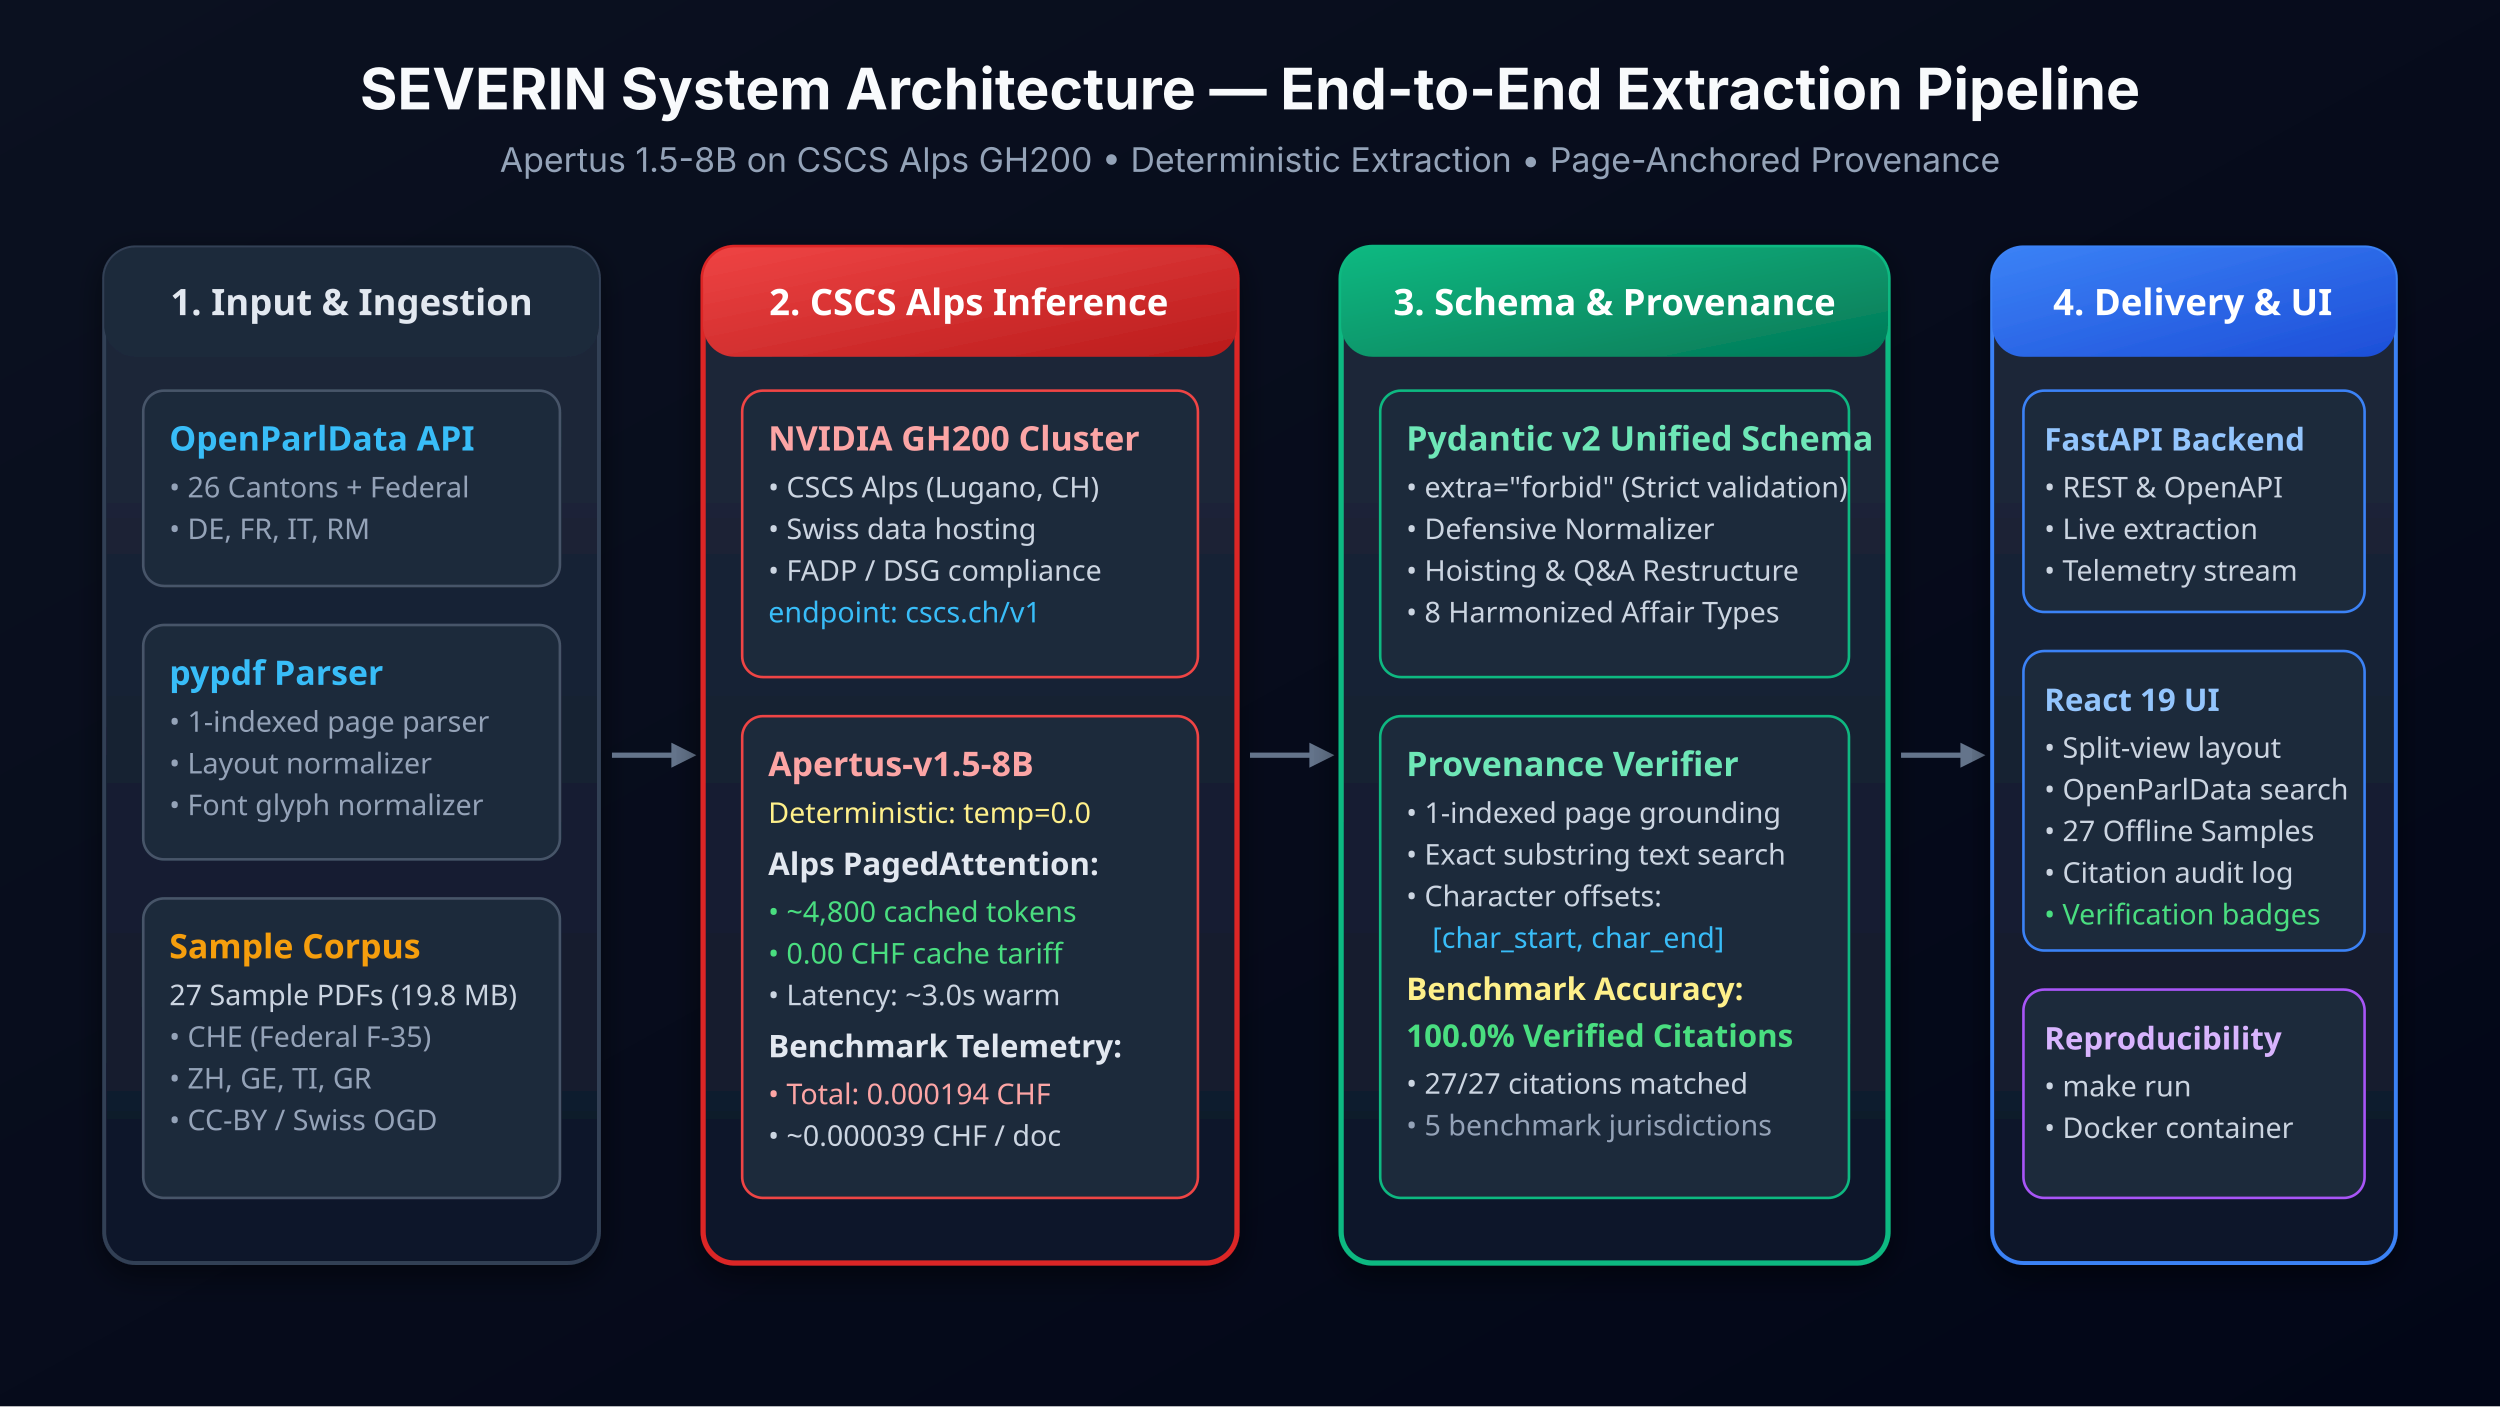
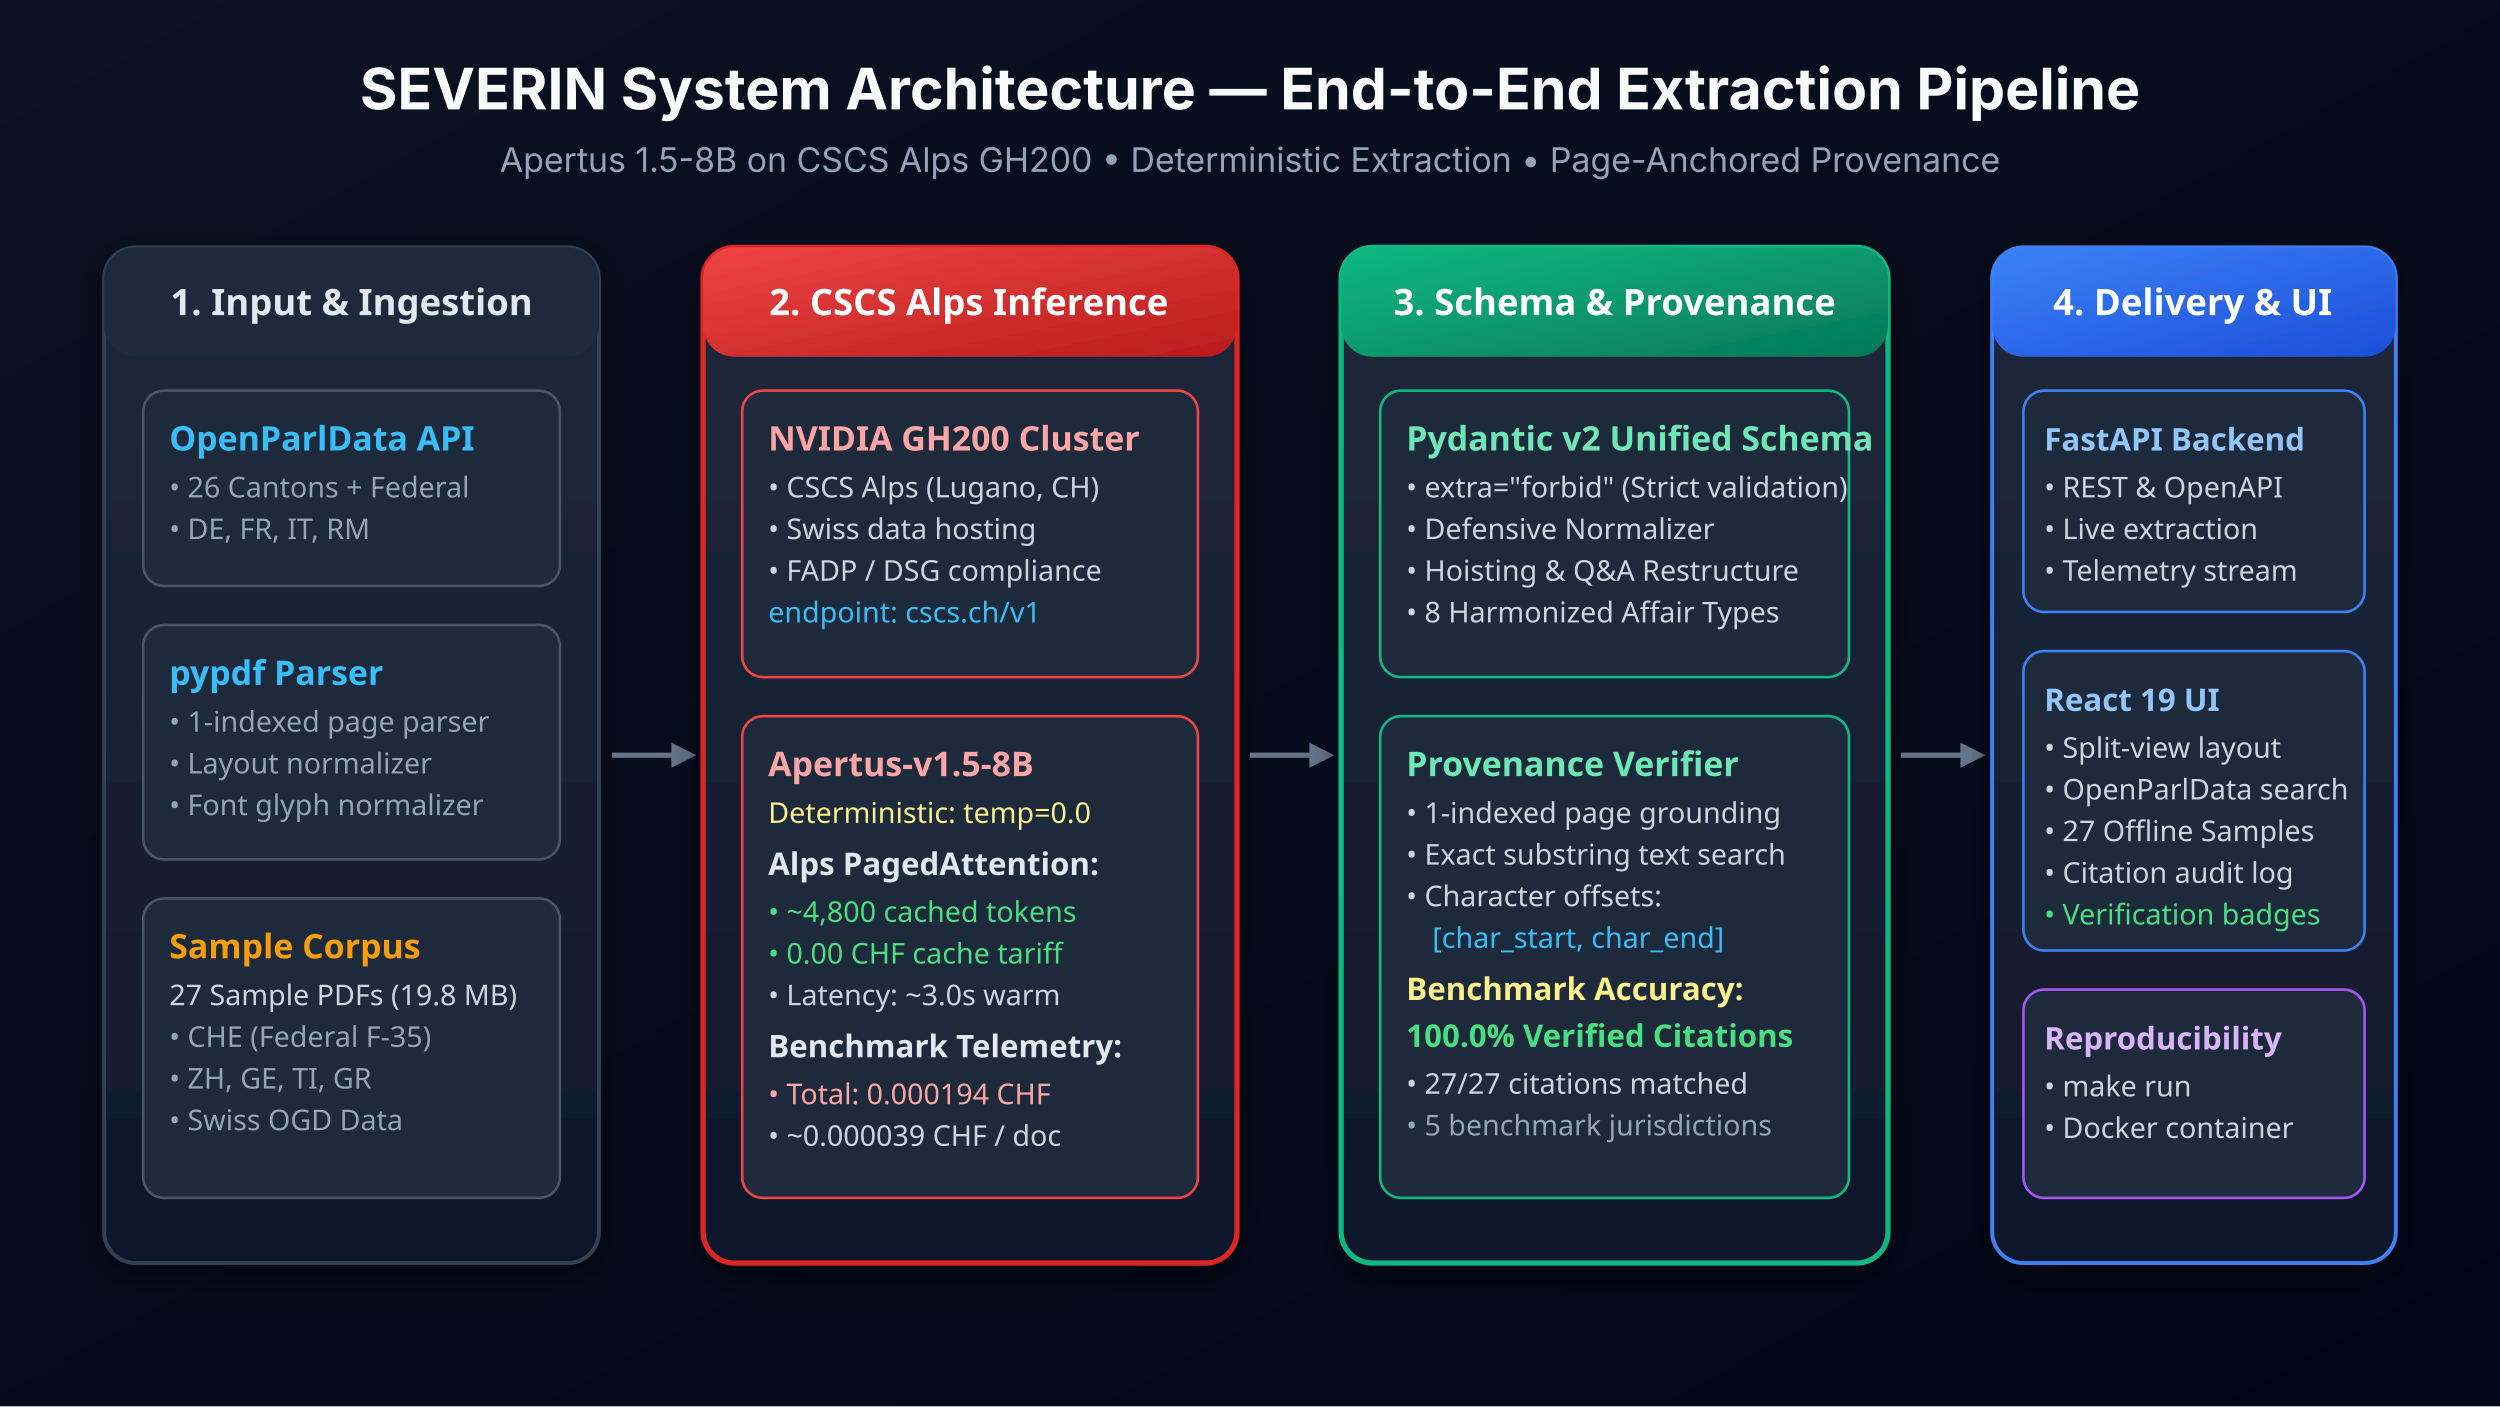
<svg xmlns="http://www.w3.org/2000/svg" viewBox="0 0 960 540" width="100%" height="100%">
  <defs>
    <linearGradient id="bgGrad" x1="0%" y1="0%" x2="100%" y2="100%">
      <stop offset="0%" stop-color="#0b1120" />
      <stop offset="100%" stop-color="#020617" />
    </linearGradient>
    <linearGradient id="cardGrad" x1="0%" y1="0%" x2="0%" y2="100%">
      <stop offset="0%" stop-color="#1e293b" />
      <stop offset="100%" stop-color="#0f172a" />
    </linearGradient>
    <linearGradient id="redGrad" x1="0%" y1="0%" x2="100%" y2="100%">
      <stop offset="0%" stop-color="#ef4444" />
      <stop offset="100%" stop-color="#b91c1c" />
    </linearGradient>
    <linearGradient id="blueGrad" x1="0%" y1="0%" x2="100%" y2="100%">
      <stop offset="0%" stop-color="#3b82f6" />
      <stop offset="100%" stop-color="#1d4ed8" />
    </linearGradient>
    <linearGradient id="greenGrad" x1="0%" y1="0%" x2="100%" y2="100%">
      <stop offset="0%" stop-color="#10b981" />
      <stop offset="100%" stop-color="#047857" />
    </linearGradient>
    <linearGradient id="purpleGrad" x1="0%" y1="0%" x2="100%" y2="100%">
      <stop offset="0%" stop-color="#8b5cf6" />
      <stop offset="100%" stop-color="#6d28d9" />
    </linearGradient>
    <filter id="shadow" x="-5%" y="-5%" width="110%" height="110%">
      <feDropShadow dx="0" dy="4" stdDeviation="6" flood-color="#000000" flood-opacity="0.5" />
    </filter>
    <marker id="arrow" viewBox="0 0 10 10" refX="6" refY="5" markerWidth="6" markerHeight="6" orient="auto-start-reverse">
      <path d="M 0 1 L 8 5 L 0 9 z" fill="#64748b" />
    </marker>
  </defs>
  <rect width="960" height="540" fill="url(#bgGrad)" />
  <text x="480" y="42" font-family="system-ui, -apple-system, sans-serif" font-size="22" font-weight="700" fill="#f8fafc" text-anchor="middle">SEVERIN System Architecture — End-to-End Extraction Pipeline</text>
  <text x="480" y="66" font-family="system-ui, -apple-system, sans-serif" font-size="13" font-weight="400" fill="#94a3b8" text-anchor="middle">Apertus 1.5-8B on CSCS Alps GH200 • Deterministic Extraction • Page-Anchored Provenance</text>
  <g transform="translate(40, 95)" filter="url(#shadow)">
    <rect width="190" height="390" rx="12" fill="url(#cardGrad)" stroke="#334155" stroke-width="1.5" />
    <rect x="0" y="0" width="190" height="42" rx="12" fill="#1e293b" />
    <text x="95" y="26" font-family="system-ui, sans-serif" font-size="14" font-weight="600" fill="#e2e8f0" text-anchor="middle">1. Input &amp; Ingestion</text>
    <rect x="15" y="55" width="160" height="75" rx="8" fill="#1e293b" stroke="#475569" stroke-width="1" />
    <text x="25" y="78" font-family="system-ui, sans-serif" font-size="13" font-weight="600" fill="#38bdf8">OpenParlData API</text>
    <text x="25" y="96" font-family="system-ui, sans-serif" font-size="11" fill="#94a3b8">• 26 Cantons + Federal</text>
    <text x="25" y="112" font-family="system-ui, sans-serif" font-size="11" fill="#94a3b8">• DE, FR, IT, RM</text>
    <rect x="15" y="145" width="160" height="90" rx="8" fill="#1e293b" stroke="#475569" stroke-width="1" />
    <text x="25" y="168" font-family="system-ui, sans-serif" font-size="13" font-weight="600" fill="#38bdf8">pypdf Parser</text>
    <text x="25" y="186" font-family="system-ui, sans-serif" font-size="11" fill="#94a3b8">• 1-indexed page parser</text>
    <text x="25" y="202" font-family="system-ui, sans-serif" font-size="11" fill="#94a3b8">• Layout normalizer</text>
    <text x="25" y="218" font-family="system-ui, sans-serif" font-size="11" fill="#94a3b8">• Font glyph normalizer</text>
    <rect x="15" y="250" width="160" height="115" rx="8" fill="#1e293b" stroke="#475569" stroke-width="1" />
    <text x="25" y="273" font-family="system-ui, sans-serif" font-size="13" font-weight="600" fill="#f59e0b">Sample Corpus</text>
    <text x="25" y="291" font-family="system-ui, sans-serif" font-size="11" fill="#cbd5e1">27 Sample PDFs (19.8 MB)</text>
    <text x="25" y="307" font-family="system-ui, sans-serif" font-size="11" fill="#94a3b8">• CHE (Federal F-35)</text>
    <text x="25" y="323" font-family="system-ui, sans-serif" font-size="11" fill="#94a3b8">• ZH, GE, TI, GR</text>
-     <text x="25" y="339" font-family="system-ui, sans-serif" font-size="11" fill="#94a3b8">• CC-BY / Swiss OGD</text>
+     <text x="25" y="339" font-family="system-ui, sans-serif" font-size="11" fill="#94a3b8">• Swiss OGD Data</text>
  </g>
  <path d="M 235 290 L 265 290" stroke="#64748b" stroke-width="2" marker-end="url(#arrow)" />
  <g transform="translate(270, 95)" filter="url(#shadow)">
    <rect width="205" height="390" rx="12" fill="url(#cardGrad)" stroke="#dc2626" stroke-width="2" />
    <rect x="0" y="0" width="205" height="42" rx="12" fill="url(#redGrad)" />
    <text x="102" y="26" font-family="system-ui, sans-serif" font-size="14" font-weight="700" fill="#ffffff" text-anchor="middle">2. CSCS Alps Inference</text>
    <rect x="15" y="55" width="175" height="110" rx="8" fill="#1e293b" stroke="#ef4444" stroke-width="1" />
    <text x="25" y="78" font-family="system-ui, sans-serif" font-size="13" font-weight="700" fill="#fca5a5">NVIDIA GH200 Cluster</text>
    <text x="25" y="96" font-family="system-ui, sans-serif" font-size="11" fill="#cbd5e1">• CSCS Alps (Lugano, CH)</text>
    <text x="25" y="112" font-family="system-ui, sans-serif" font-size="11" fill="#cbd5e1">• Swiss data hosting</text>
    <text x="25" y="128" font-family="system-ui, sans-serif" font-size="11" fill="#cbd5e1">• FADP / DSG compliance</text>
    <text x="25" y="144" font-family="system-ui, sans-serif" font-size="11" fill="#38bdf8">endpoint: cscs.ch/v1</text>
    <rect x="15" y="180" width="175" height="185" rx="8" fill="#1e293b" stroke="#ef4444" stroke-width="1" />
    <text x="25" y="203" font-family="system-ui, sans-serif" font-size="13" font-weight="700" fill="#fca5a5">Apertus-v1.5-8B</text>
    <text x="25" y="221" font-family="system-ui, sans-serif" font-size="11" fill="#fef08a">Deterministic: temp=0.0</text>
    <text x="25" y="241" font-family="system-ui, sans-serif" font-size="12" font-weight="600" fill="#e2e8f0">Alps PagedAttention:</text>
    <text x="25" y="259" font-family="system-ui, sans-serif" font-size="11" fill="#4ade80">• ~4,800 cached tokens</text>
    <text x="25" y="275" font-family="system-ui, sans-serif" font-size="11" fill="#4ade80">• 0.00 CHF cache tariff</text>
    <text x="25" y="291" font-family="system-ui, sans-serif" font-size="11" fill="#cbd5e1">• Latency: ~3.0s warm</text>
    <text x="25" y="311" font-family="system-ui, sans-serif" font-size="12" font-weight="600" fill="#e2e8f0">Benchmark Telemetry:</text>
    <text x="25" y="329" font-family="system-ui, sans-serif" font-size="11" fill="#fca5a5">• Total: 0.000194 CHF</text>
    <text x="25" y="345" font-family="system-ui, sans-serif" font-size="11" fill="#cbd5e1">• ~0.000039 CHF / doc</text>
  </g>
  <path d="M 480 290 L 510 290" stroke="#64748b" stroke-width="2" marker-end="url(#arrow)" />
  <g transform="translate(515, 95)" filter="url(#shadow)">
    <rect width="210" height="390" rx="12" fill="url(#cardGrad)" stroke="#10b981" stroke-width="2" />
    <rect x="0" y="0" width="210" height="42" rx="12" fill="url(#greenGrad)" />
    <text x="105" y="26" font-family="system-ui, sans-serif" font-size="14" font-weight="700" fill="#ffffff" text-anchor="middle">3. Schema &amp; Provenance</text>
    <rect x="15" y="55" width="180" height="110" rx="8" fill="#1e293b" stroke="#10b981" stroke-width="1" />
    <text x="25" y="78" font-family="system-ui, sans-serif" font-size="13" font-weight="600" fill="#6ee7b7">Pydantic v2 Unified Schema</text>
    <text x="25" y="96" font-family="system-ui, sans-serif" font-size="11" fill="#cbd5e1">• extra="forbid" (Strict validation)</text>
    <text x="25" y="112" font-family="system-ui, sans-serif" font-size="11" fill="#cbd5e1">• Defensive Normalizer</text>
    <text x="25" y="128" font-family="system-ui, sans-serif" font-size="11" fill="#cbd5e1">• Hoisting &amp; Q&amp;A Restructure</text>
    <text x="25" y="144" font-family="system-ui, sans-serif" font-size="11" fill="#cbd5e1">• 8 Harmonized Affair Types</text>
    <rect x="15" y="180" width="180" height="185" rx="8" fill="#1e293b" stroke="#10b981" stroke-width="1" />
    <text x="25" y="203" font-family="system-ui, sans-serif" font-size="13" font-weight="700" fill="#6ee7b7">Provenance Verifier</text>
    <text x="25" y="221" font-family="system-ui, sans-serif" font-size="11" fill="#cbd5e1">• 1-indexed page grounding</text>
    <text x="25" y="237" font-family="system-ui, sans-serif" font-size="11" fill="#cbd5e1">• Exact substring text search</text>
    <text x="25" y="253" font-family="system-ui, sans-serif" font-size="11" fill="#cbd5e1">• Character offsets:</text>
    <text x="35" y="269" font-family="system-ui, sans-serif" font-size="11" fill="#38bdf8">[char_start, char_end]</text>
    <text x="25" y="289" font-family="system-ui, sans-serif" font-size="12" font-weight="600" fill="#fef08a">Benchmark Accuracy:</text>
    <text x="25" y="307" font-family="system-ui, sans-serif" font-size="12" font-weight="700" fill="#4ade80">100.0% Verified Citations</text>
    <text x="25" y="325" font-family="system-ui, sans-serif" font-size="11" fill="#cbd5e1">• 27/27 citations matched</text>
    <text x="25" y="341" font-family="system-ui, sans-serif" font-size="11" fill="#94a3b8">• 5 benchmark jurisdictions</text>
  </g>
  <path d="M 730 290 L 760 290" stroke="#64748b" stroke-width="2" marker-end="url(#arrow)" />
  <g transform="translate(765, 95)" filter="url(#shadow)">
    <rect width="155" height="390" rx="12" fill="url(#cardGrad)" stroke="#3b82f6" stroke-width="1.5" />
    <rect x="0" y="0" width="155" height="42" rx="12" fill="url(#blueGrad)" />
    <text x="77" y="26" font-family="system-ui, sans-serif" font-size="14" font-weight="600" fill="#ffffff" text-anchor="middle">4. Delivery &amp; UI</text>
    <rect x="12" y="55" width="131" height="85" rx="8" fill="#1e293b" stroke="#3b82f6" stroke-width="1" />
    <text x="20" y="78" font-family="system-ui, sans-serif" font-size="12" font-weight="600" fill="#93c5fd">FastAPI Backend</text>
    <text x="20" y="96" font-family="system-ui, sans-serif" font-size="11" fill="#cbd5e1">• REST &amp; OpenAPI</text>
    <text x="20" y="112" font-family="system-ui, sans-serif" font-size="11" fill="#cbd5e1">• Live extraction</text>
    <text x="20" y="128" font-family="system-ui, sans-serif" font-size="11" fill="#cbd5e1">• Telemetry stream</text>
    <rect x="12" y="155" width="131" height="115" rx="8" fill="#1e293b" stroke="#3b82f6" stroke-width="1" />
    <text x="20" y="178" font-family="system-ui, sans-serif" font-size="12" font-weight="600" fill="#93c5fd">React 19 UI</text>
    <text x="20" y="196" font-family="system-ui, sans-serif" font-size="11" fill="#cbd5e1">• Split-view layout</text>
    <text x="20" y="212" font-family="system-ui, sans-serif" font-size="11" fill="#cbd5e1">• OpenParlData search</text>
    <text x="20" y="228" font-family="system-ui, sans-serif" font-size="11" fill="#cbd5e1">• 27 Offline Samples</text>
    <text x="20" y="244" font-family="system-ui, sans-serif" font-size="11" fill="#cbd5e1">• Citation audit log</text>
    <text x="20" y="260" font-family="system-ui, sans-serif" font-size="11" fill="#4ade80">• Verification badges</text>
    <rect x="12" y="285" width="131" height="80" rx="8" fill="#1e293b" stroke="#a855f7" stroke-width="1" />
    <text x="20" y="308" font-family="system-ui, sans-serif" font-size="12" font-weight="600" fill="#d8b4fe">Reproducibility</text>
    <text x="20" y="326" font-family="system-ui, sans-serif" font-size="11" fill="#cbd5e1">• make run</text>
    <text x="20" y="342" font-family="system-ui, sans-serif" font-size="11" fill="#cbd5e1">• Docker container</text>
  </g>
</svg>
